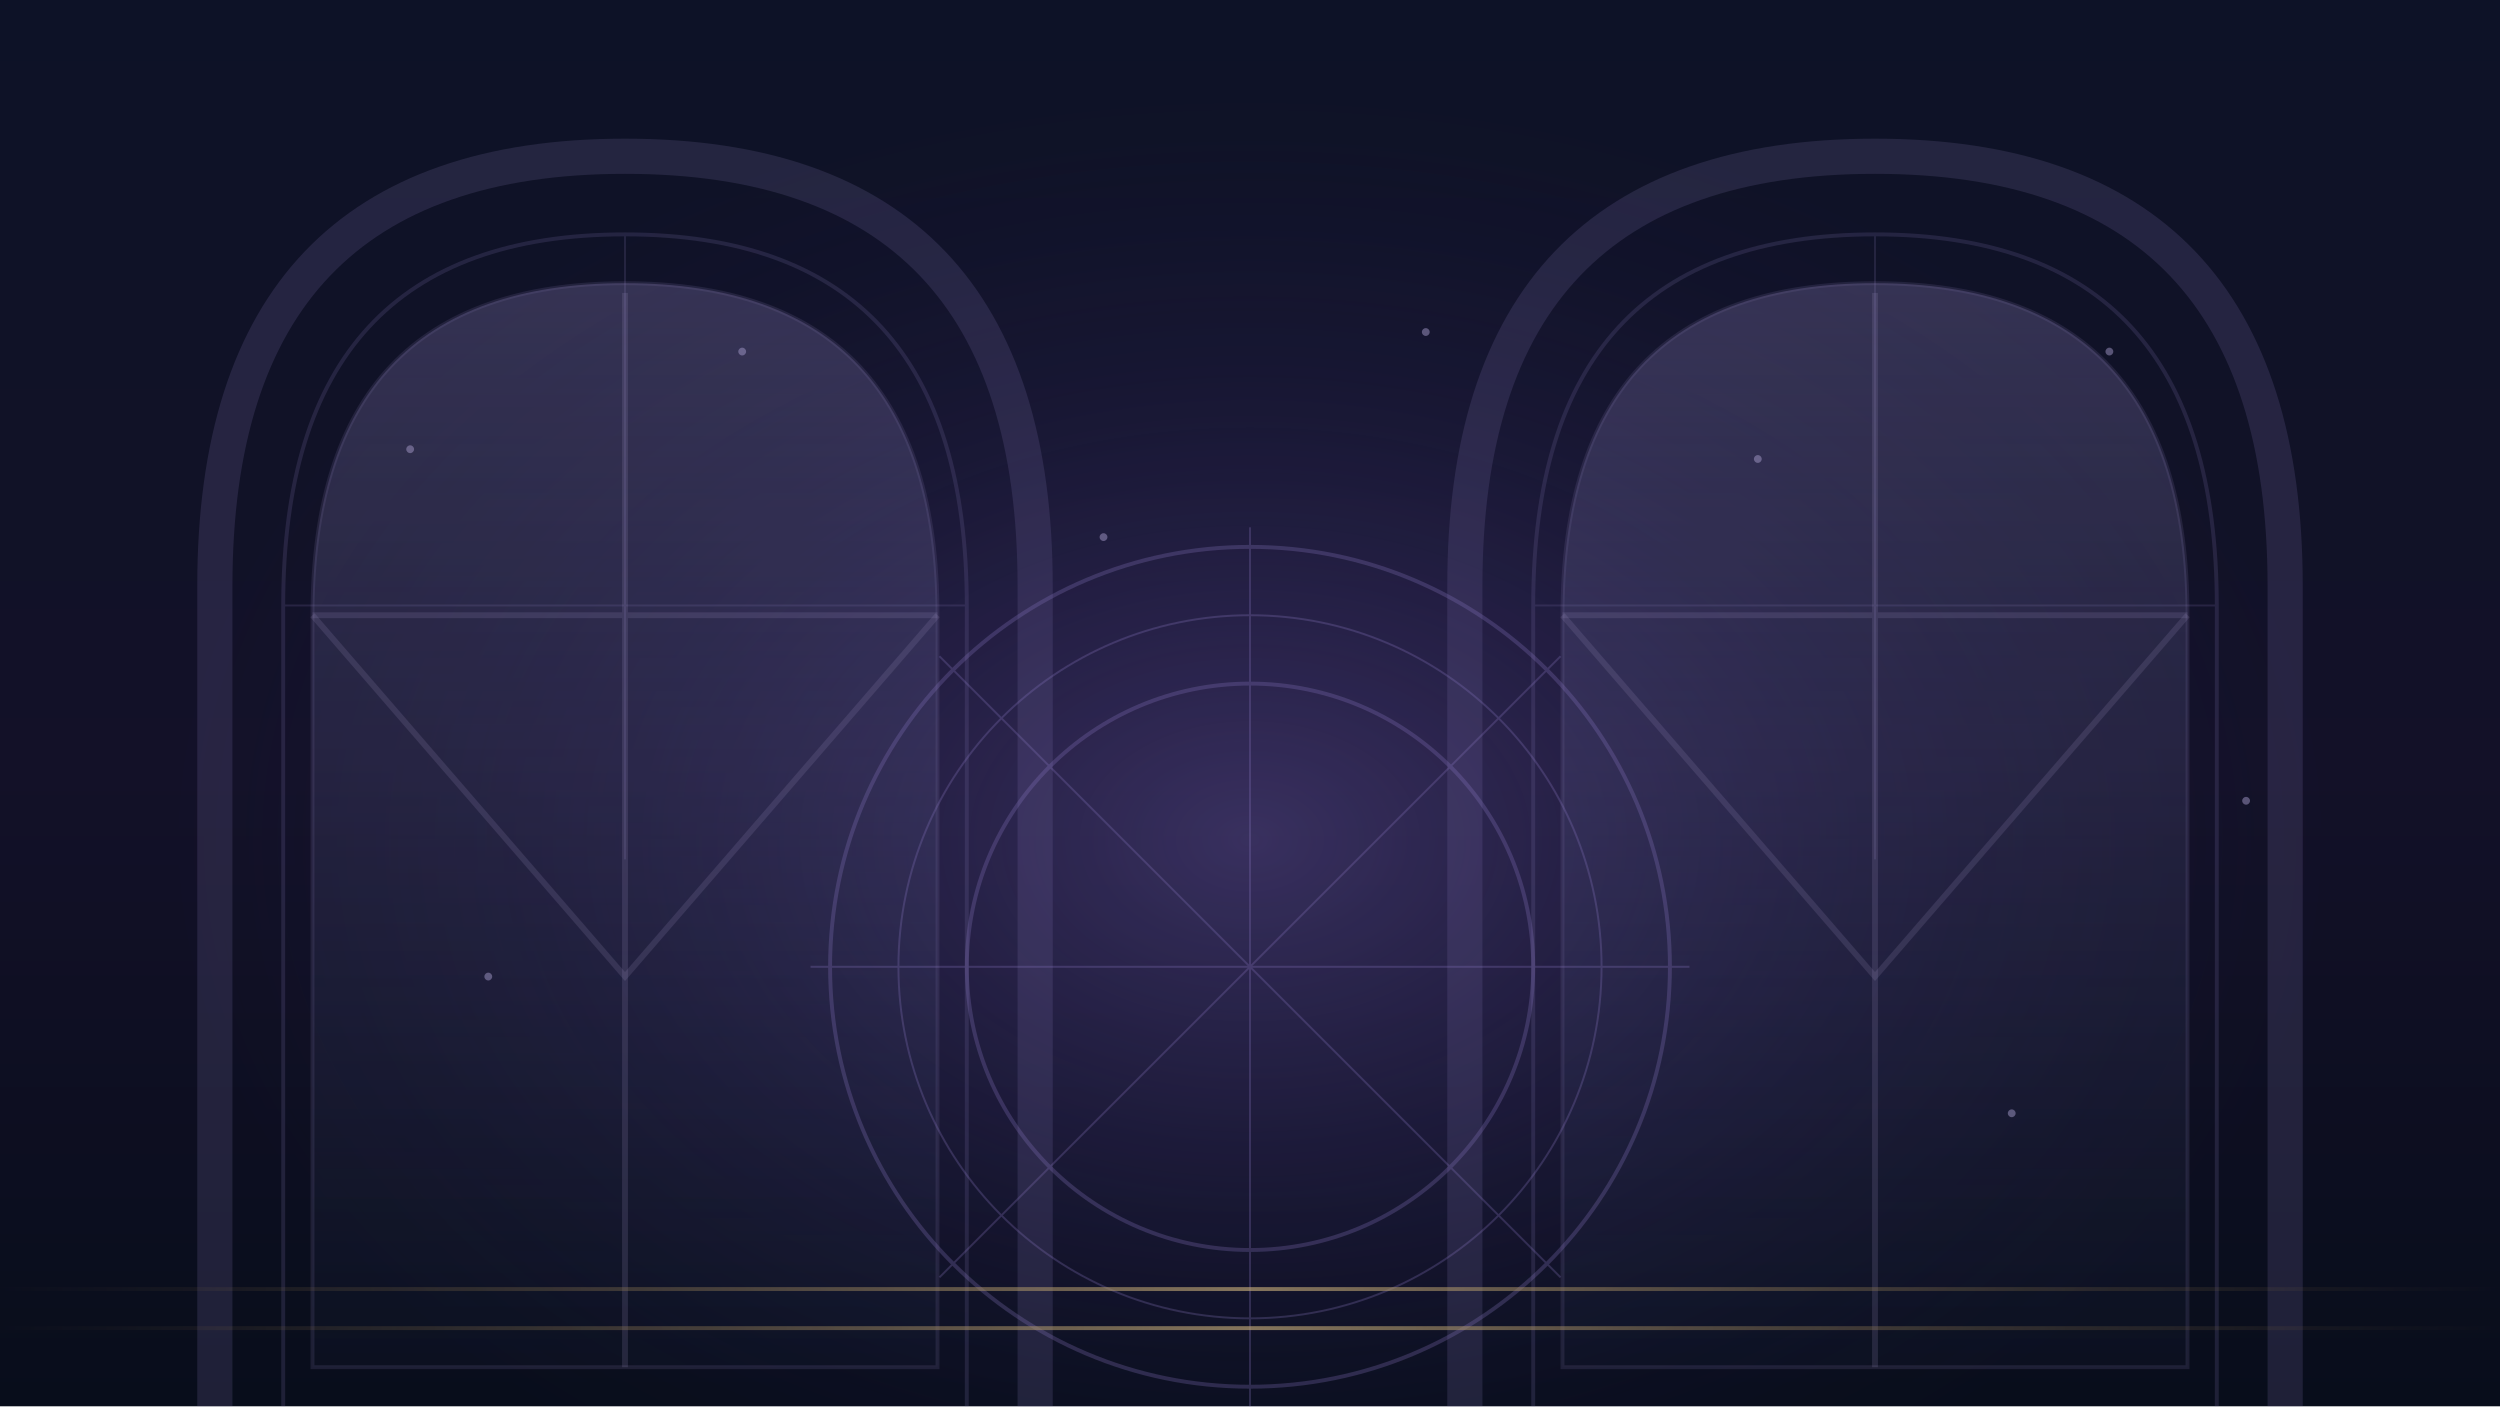
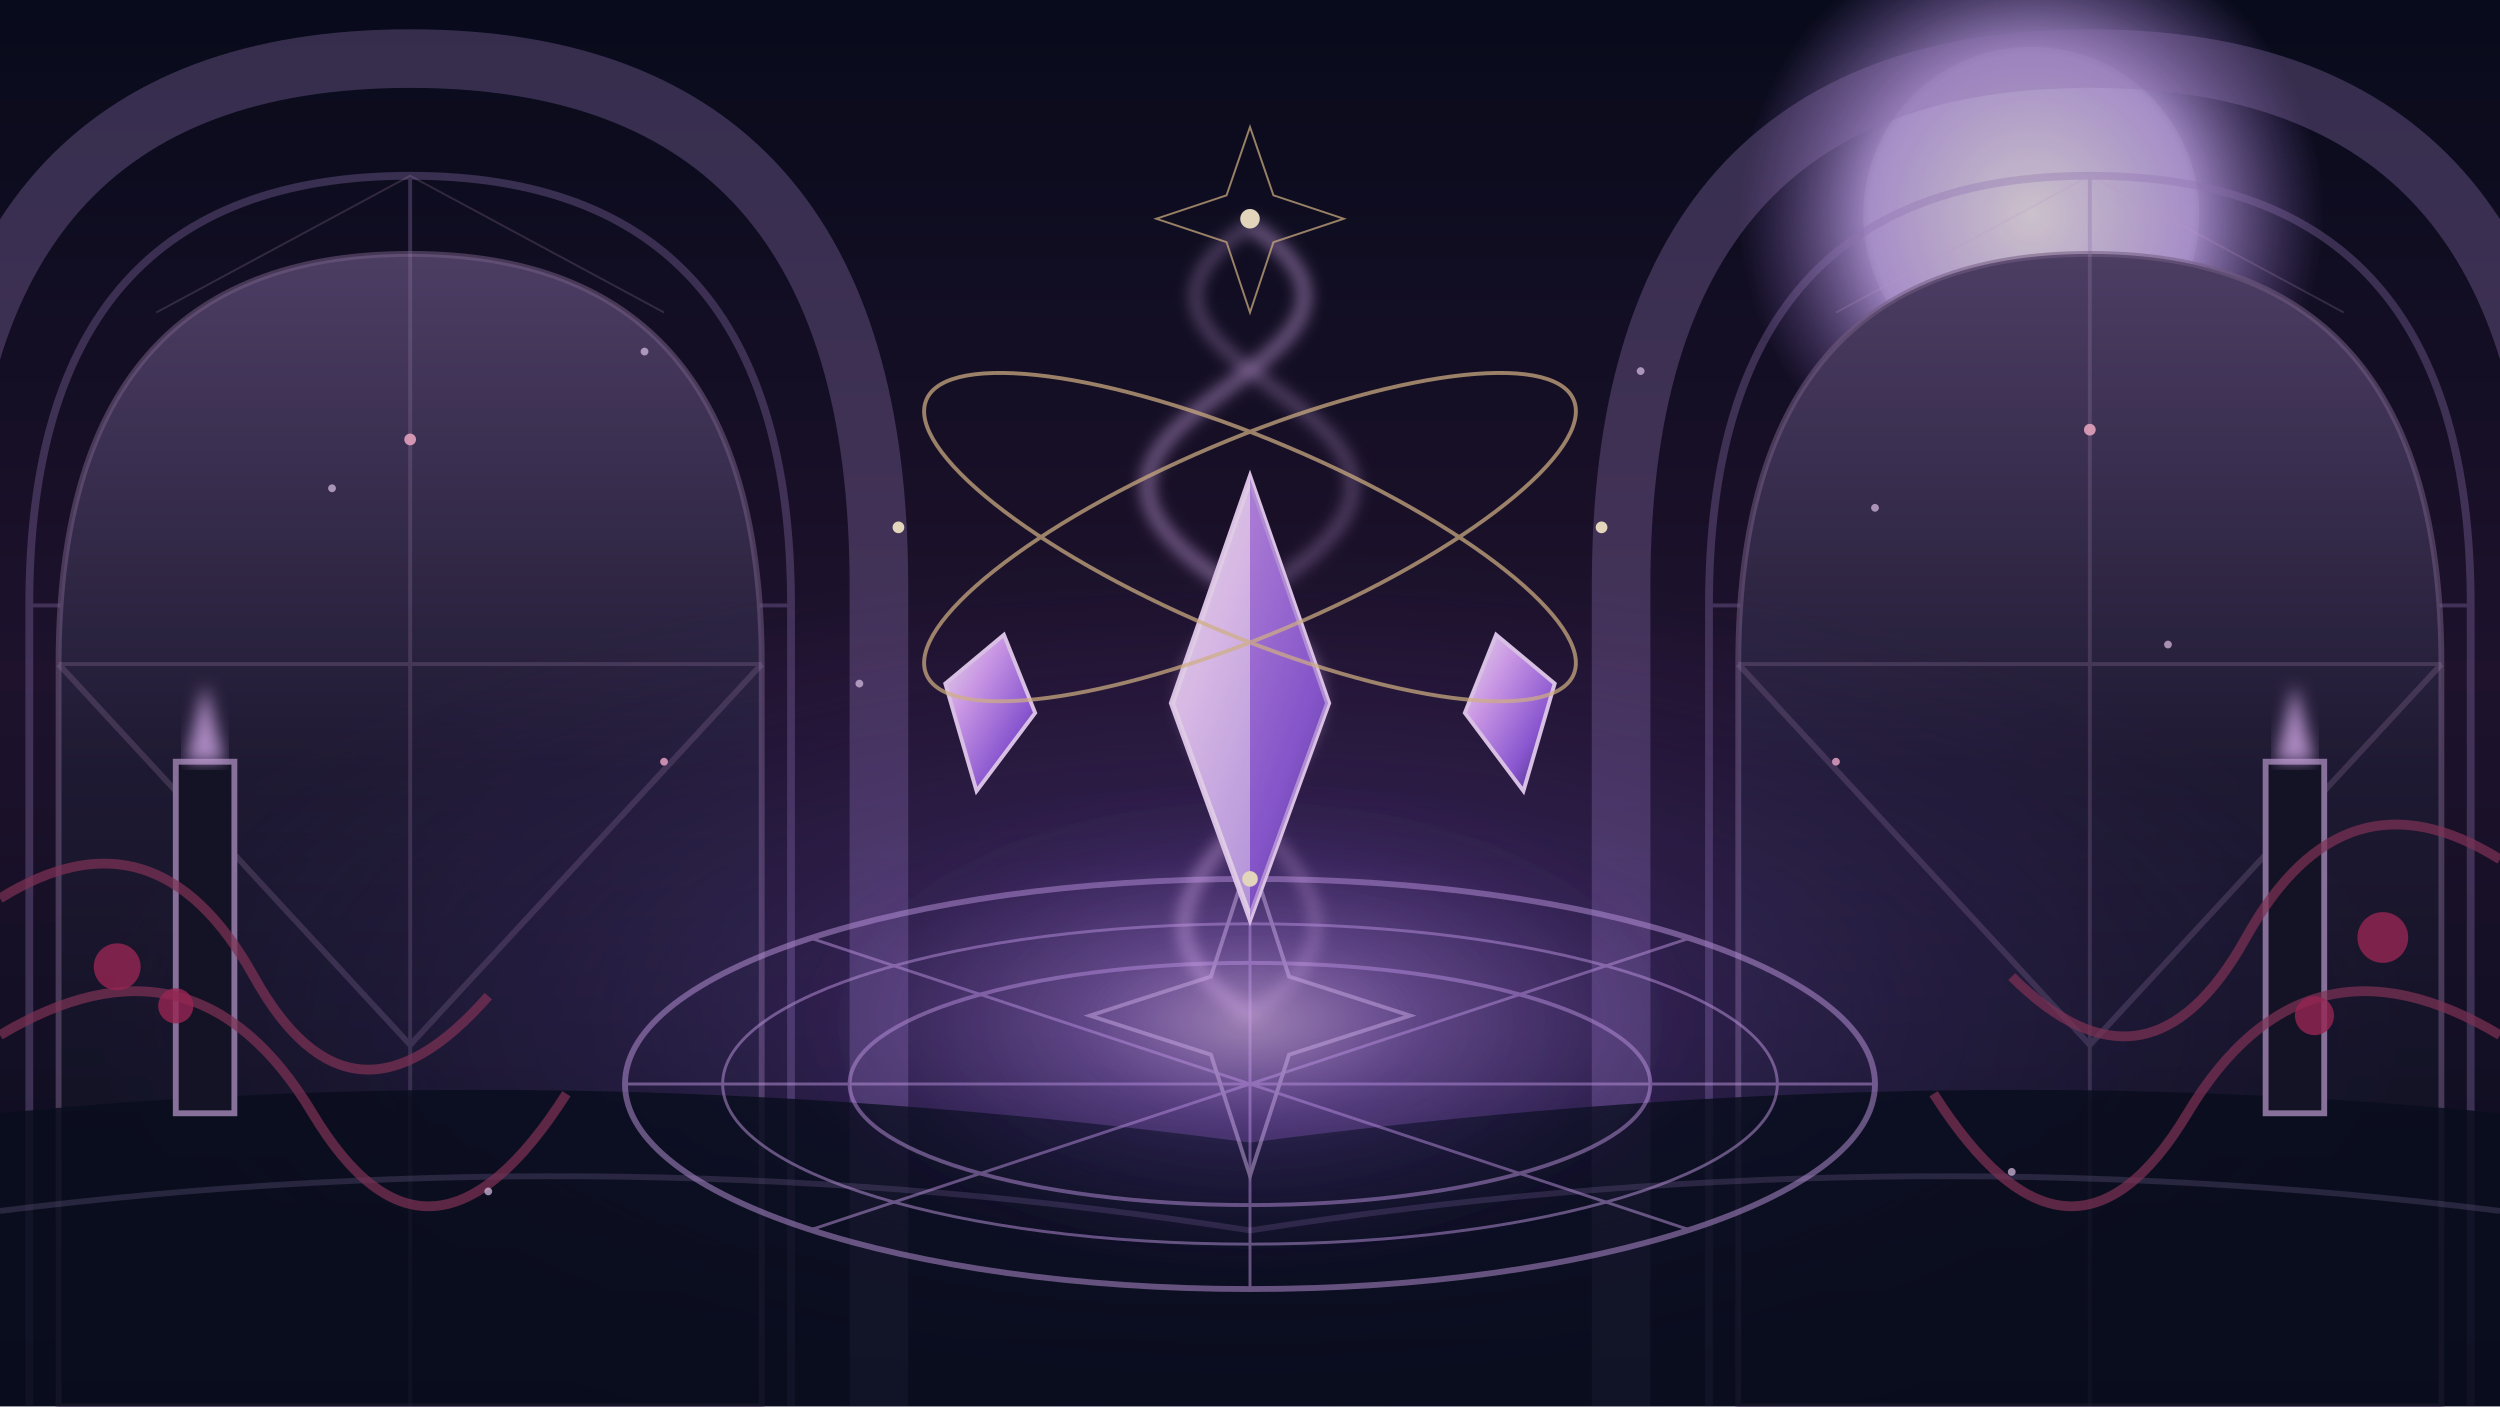
<svg xmlns="http://www.w3.org/2000/svg" width="1280" height="720" viewBox="0 0 1280 720">
  <defs>
-     <linearGradient id="bg" x2="0" y2="1">
-       <stop stop-color="#10152b" />
-       <stop offset=".55" stop-color="#17132d" />
-       <stop offset="1" stop-color="#090e1c" />
+     <linearGradient id="sky" x2="0" y2="1">
+       <stop stop-color="#080b1b" />
+       <stop offset=".48" stop-color="#21132f" />
+       <stop offset="1" stop-color="#080d1c" />
    </linearGradient>
-     <radialGradient id="glow">
-       <stop stop-color="#a88bff" stop-opacity=".34" />
-       <stop offset=".55" stop-color="#7357c8" stop-opacity=".12" />
-       <stop offset="1" stop-color="#34285d" stop-opacity="0" />
+     <radialGradient id="moon">
+       <stop stop-color="#fff4f5" />
+       <stop offset=".55" stop-color="#c7a8ee" />
+       <stop offset="1" stop-color="#8764bd" stop-opacity="0" />
    </radialGradient>
-     <linearGradient id="glass" x2="0" y2="1">
-       <stop stop-color="#b3a1e8" stop-opacity=".30" />
-       <stop offset="1" stop-color="#5b72a8" stop-opacity=".04" />
+     <radialGradient id="ritual">
+       <stop stop-color="#e9bfff" stop-opacity=".5" />
+       <stop offset=".36" stop-color="#a66cff" stop-opacity=".2" />
+       <stop offset="1" stop-color="#5b38a5" stop-opacity="0" />
+     </radialGradient>
+     <linearGradient id="crystal" x2="1" y2="1">
+       <stop stop-color="#fff4ff" />
+       <stop offset=".32" stop-color="#e3aaff" />
+       <stop offset=".7" stop-color="#9b61e8" />
+       <stop offset="1" stop-color="#392b77" />
+     </linearGradient>
+     <linearGradient id="stone" x2="0" y2="1">
+       <stop stop-color="#55446d" />
+       <stop offset=".45" stop-color="#211b35" />
+       <stop offset="1" stop-color="#090d1b" />
    </linearGradient>
    <linearGradient id="gold" x2="1" y2="0">
-       <stop stop-color="#8b6a39" stop-opacity="0" />
-       <stop offset=".5" stop-color="#e8c98c" stop-opacity=".7" />
-       <stop offset="1" stop-color="#8b6a39" stop-opacity="0" />
+       <stop stop-color="#6d4a48" stop-opacity="0" />
+       <stop offset=".5" stop-color="#f0c98c" />
+       <stop offset="1" stop-color="#6d4a48" stop-opacity="0" />
    </linearGradient>
+     <filter id="glow">
+       <feGaussianBlur stdDeviation="12" />
+     </filter>
+     <filter id="soft">
+       <feGaussianBlur stdDeviation="4" />
+     </filter>
  </defs>
-   <rect width="1280" height="720" fill="url(#bg)" />
-   <ellipse cx="640" cy="430" rx="560" ry="390" fill="url(#glow)" />
-   <g fill="none" stroke="#9c8bd1" opacity=".20">
-     <path d="M110 720V300Q110 80 320 80Q530 80 530 300V720M750 720V300Q750 80 960 80Q1170 80 1170 300V720" stroke-width="18" />
-     <path d="M145 720V310Q145 120 320 120Q495 120 495 310V720M785 720V310Q785 120 960 120Q1135 120 1135 310V720" stroke-width="2" />
-     <path d="M320 120V440M145 310H495M960 120V440M785 310H1135" stroke-width="1" />
+   <rect width="1280" height="720" fill="url(#sky)" />
+   <circle cx="1040" cy="110" r="150" fill="url(#moon)" opacity=".9" />
+   <circle cx="1040" cy="110" r="86" fill="#d8c8f2" opacity=".16" />
+   <g fill="none" stroke="#9d7fc1" opacity=".34">
+     <path d="M-30 720V300Q-30 30 210 30Q450 30 450 300V720M830 720V300Q830 30 1070 30Q1310 30 1310 300V720" stroke-width="30" />
+     <path d="M15 720V310Q15 90 210 90Q405 90 405 310V720M875 720V310Q875 90 1070 90Q1265 90 1265 310V720" stroke-width="4" />
+     <path d="M210 90V720M15 310H405M1070 90V720M875 310H1265" stroke-width="2" />
  </g>
-   <g fill="url(#glass)" stroke="#9b8cc9" stroke-opacity=".18" stroke-width="2">
-     <path d="M160 700V315Q160 145 320 145Q480 145 480 315V700Z" />
-     <path d="M800 700V315Q800 145 960 145Q1120 145 1120 315V700Z" />
+   <g fill="url(#stone)" stroke="#80668f" stroke-opacity=".55" stroke-width="3">
+     <path d="M30 720V340Q30 130 210 130Q390 130 390 340V720Z" />
+     <path d="M890 720V340Q890 130 1070 130Q1250 130 1250 340V720Z" />
  </g>
-   <g stroke="#c4b4ed" stroke-opacity=".18" fill="none" stroke-width="3">
-     <path d="M320 150L320 700M160 315L480 315M960 150L960 700M800 315L1120 315" />
-     <path d="M160 315L320 500L480 315M800 315L960 500L1120 315" />
+   <g fill="none" stroke="#d4a9d9" opacity=".2">
+     <path d="M210 130L210 720M30 340L390 340M1070 130V720M890 340H1250" stroke-width="2" />
+     <path d="M30 340L210 535L390 340M890 340L1070 535L1250 340" stroke-width="3" />
+     <path d="M80 160L210 90L340 160M940 160L1070 90L1200 160" />
  </g>
-   <g fill="none" stroke="#b69bfa" opacity=".26">
-     <circle cx="640" cy="495" r="215" stroke-width="2" />
-     <circle cx="640" cy="495" r="180" stroke-width="1" />
-     <circle cx="640" cy="495" r="145" stroke-width="2" />
-     <path d="M640 270V720M415 495H865M481 336L799 654M799 336L481 654" stroke-width="1" />
+   <g fill="#ffb5d2" opacity=".9">
+     <circle cx="210" cy="225" r="3" />
+     <circle cx="340" cy="390" r="2" />
+     <circle cx="1070" cy="220" r="3" />
+     <circle cx="940" cy="390" r="2" />
  </g>
-   <g fill="#d6c6ff" opacity=".48">
-     <circle cx="210" cy="230" r="2" />
-     <circle cx="380" cy="180" r="2" />
-     <circle cx="565" cy="275" r="2" />
-     <circle cx="730" cy="170" r="2" />
-     <circle cx="900" cy="235" r="2" />
-     <circle cx="1080" cy="180" r="2" />
-     <circle cx="1150" cy="410" r="2" />
-     <circle cx="250" cy="500" r="2" />
-     <circle cx="1030" cy="570" r="2" />
+   <ellipse cx="640" cy="520" rx="590" ry="240" fill="url(#ritual)" />
+   <path d="M0 570Q300 540 640 585Q980 540 1280 570V720H0Z" fill="#080e1d" opacity=".82" />
+   <path d="M0 620Q320 580 640 630Q960 580 1280 620" fill="none" stroke="#a78acb" stroke-opacity=".22" stroke-width="3" />
+   <g fill="none" stroke="#d6a9f7" opacity=".5">
+     <ellipse cx="640" cy="555" rx="320" ry="105" stroke-width="3" />
+     <ellipse cx="640" cy="555" rx="270" ry="82" stroke-width="1.5" />
+     <ellipse cx="640" cy="555" rx="205" ry="62" stroke-width="2" />
+     <path d="M320 555H960M640 450V660M414 480L866 630M866 480L414 630" stroke-width="1.5" />
+     <path d="M640 438L660 500L722 520L660 540L640 602L620 540L558 520L620 500Z" stroke="#f2d4ff" stroke-width="2" />
  </g>
-   <g stroke="url(#gold)" stroke-width="2" fill="none">
-     <path d="M0 660H1280M0 680H1280" />
+   <ellipse cx="640" cy="525" rx="240" ry="130" fill="url(#ritual)" filter="url(#soft)" />
+   <g fill="none" stroke="#e8b8ff" stroke-width="5" opacity=".72" filter="url(#soft)">
+     <path d="M640 520C520 440 770 390 630 300S750 190 640 115" />
+     <path d="M640 520C760 440 510 390 650 300S530 190 640 115" stroke-width="3" />
  </g>
-   <path d="M0 0H1280V720H0Z" fill="#050817" opacity=".22" />
+   <path d="M640 470L600 360L640 245L680 360Z" fill="url(#crystal)" stroke="#f5d9ff" stroke-width="3" />
+   <path d="M640 245V470L600 360Z" fill="#fff1ff" opacity=".5" />
+   <path d="M640 245L680 360L640 470Z" fill="#8d5ad8" opacity=".45" />
+   <path d="M640 240V120" stroke="#f2c8ff" stroke-width="4" opacity=".7" filter="url(#soft)" />
+   <g fill="url(#crystal)" stroke="#f4d7ff" stroke-width="2">
+     <path d="M500 405L484 350L514 325L530 365Z" />
+     <path d="M780 405L796 350L766 325L750 365Z" />
+   </g>
+   <g fill="none" stroke="#e9c48f" opacity=".72">
+     <ellipse cx="640" cy="275" rx="180" ry="50" transform="rotate(-23 640 275)" stroke-width="2" />
+     <ellipse cx="640" cy="275" rx="180" ry="50" transform="rotate(23 640 275)" stroke-width="2" />
+     <path d="M640 65L652 100L688 112L652 124L640 160L628 124L592 112L628 100Z" />
+   </g>
+   <g fill="#fff0d0">
+     <circle cx="640" cy="112" r="5" />
+     <circle cx="460" cy="270" r="3" />
+     <circle cx="820" cy="270" r="3" />
+     <circle cx="640" cy="450" r="4" />
+   </g>
+   <g>
+     <path d="M90 570V390H120V570Z" fill="#161327" stroke="#987eaa" stroke-width="3" />
+     <path d="M95 390L105 350L115 390Z" fill="#e8b9ff" opacity=".8" filter="url(#soft)" />
+     <path d="M1160 570V390H1190V570Z" fill="#161327" stroke="#987eaa" stroke-width="3" />
+     <path d="M1165 390L1175 350L1185 390Z" fill="#e8b9ff" opacity=".8" filter="url(#soft)" />
+   </g>
+   <g fill="none" stroke="#8f365c" stroke-width="5" opacity=".7">
+     <path d="M0 460Q80 410 130 500T250 510M1280 440Q1200 390 1150 480T1030 500" />
+     <path d="M0 530Q100 470 160 570T290 560M1280 530Q1180 470 1120 570T990 560" />
+   </g>
+   <g fill="#a92859" opacity=".8">
+     <circle cx="60" cy="495" r="12" />
+     <circle cx="90" cy="515" r="9" />
+     <circle cx="1220" cy="480" r="13" />
+     <circle cx="1185" cy="520" r="10" />
+   </g>
+   <g fill="#f6d8ff" opacity=".7">
+     <circle cx="170" cy="250" r="2" />
+     <circle cx="330" cy="180" r="2" />
+     <circle cx="440" cy="350" r="2" />
+     <circle cx="840" cy="190" r="2" />
+     <circle cx="960" cy="260" r="2" />
+     <circle cx="1110" cy="330" r="2" />
+     <circle cx="250" cy="610" r="2" />
+     <circle cx="1030" cy="600" r="2" />
+   </g>
+   <path d="M0 690H1280" stroke="url(#gold)" stroke-width="2" />
+   <rect width="1280" height="720" fill="#050716" opacity=".12" />
</svg>
